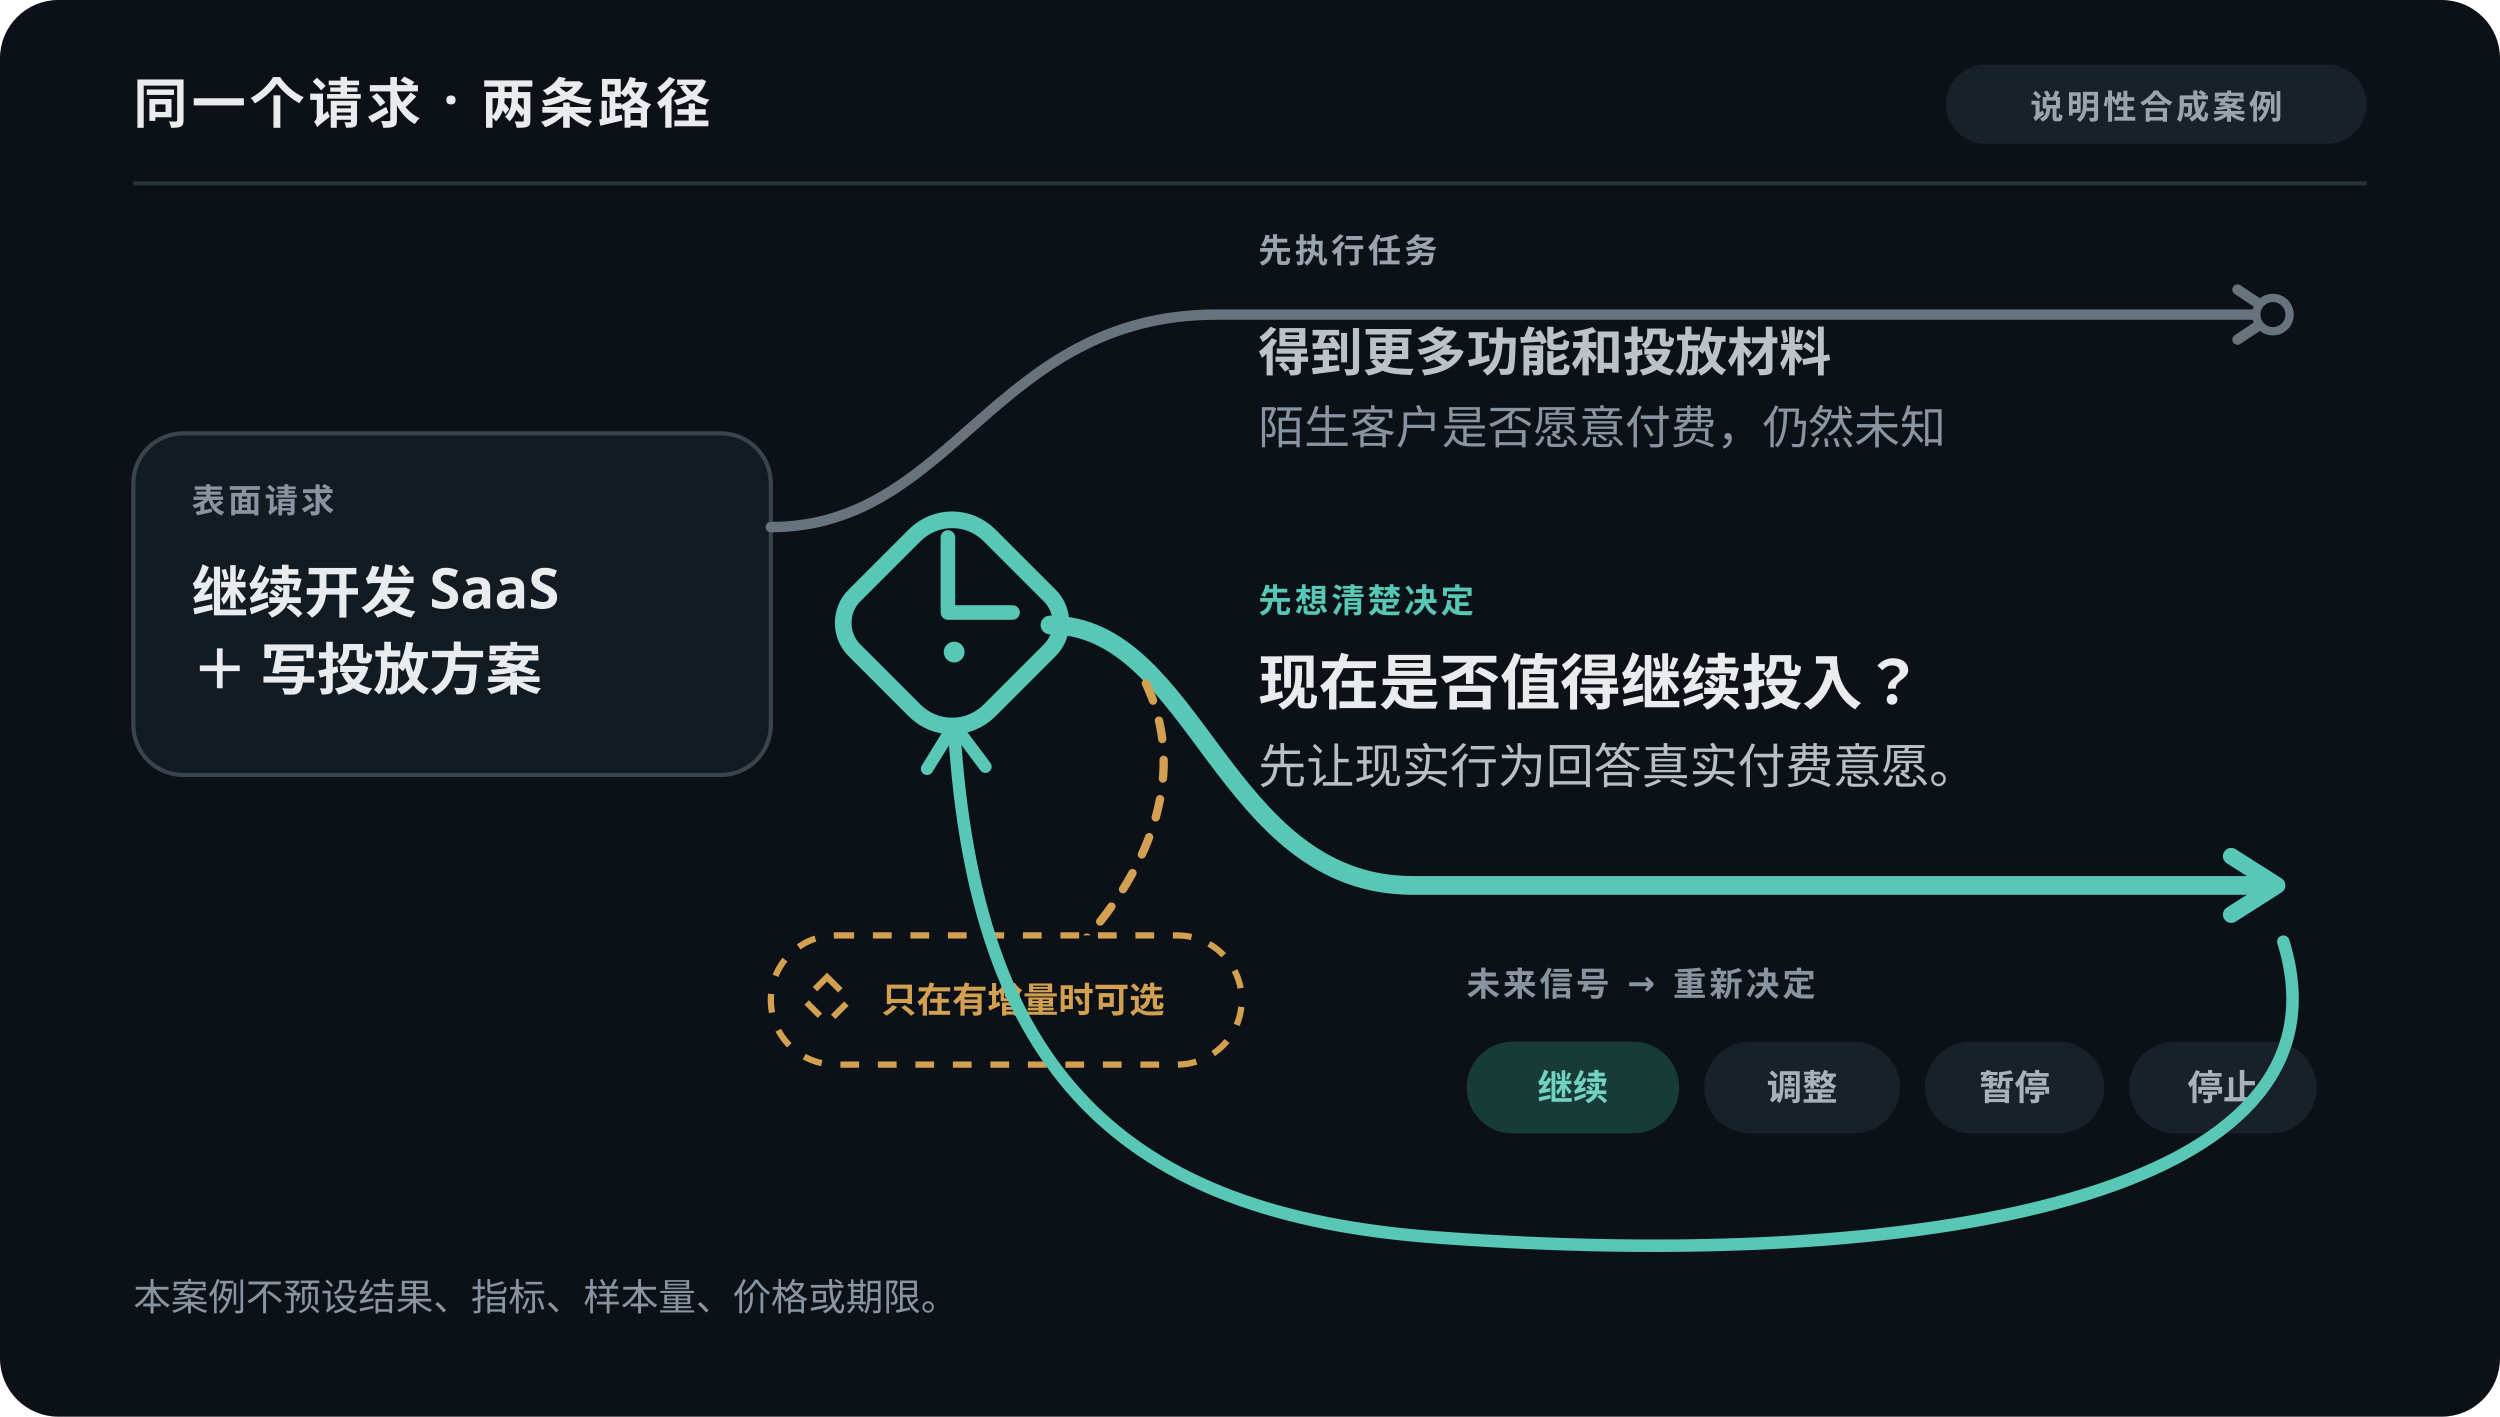
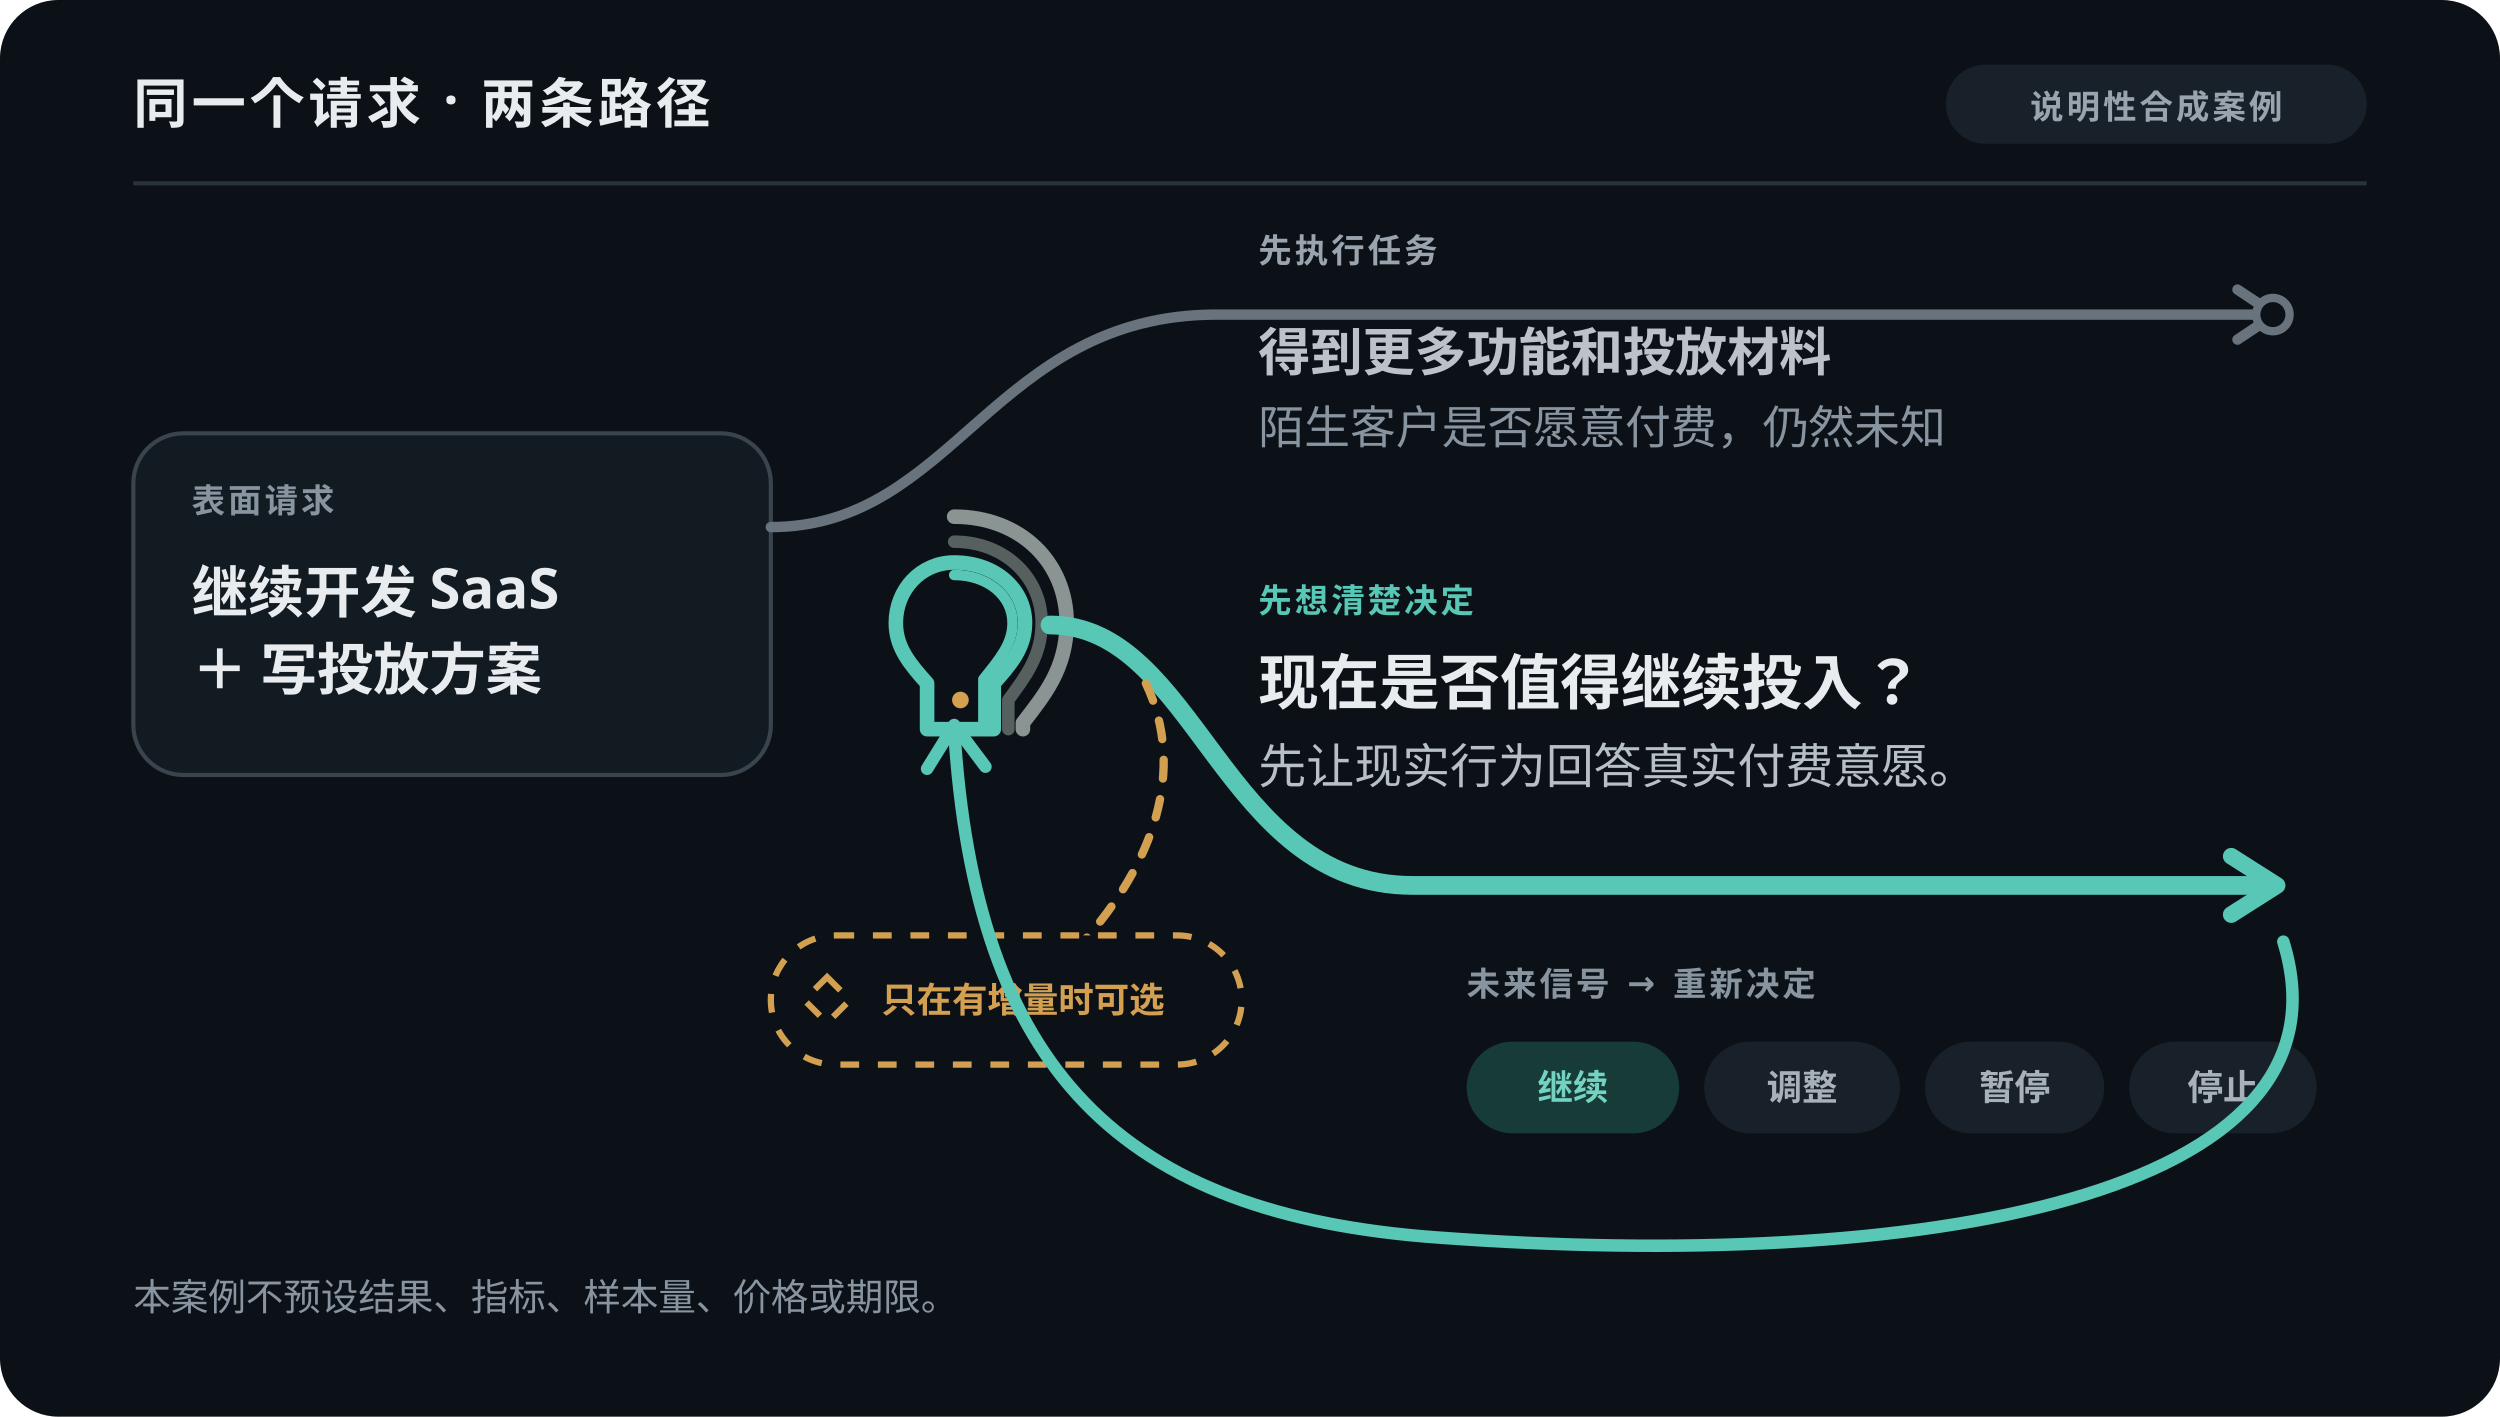
<svg xmlns="http://www.w3.org/2000/svg" width="1200" height="680" viewBox="0 0 1200 680" role="img" aria-labelledby="title desc">
  <rect width="1200" height="680" rx="28" fill="#0B1117" />
  <path d="M64 88 H1136" fill="none" stroke="#29333C" stroke-width="2" />
  <text x="64" y="59" fill="#E8ECEF" font-family="ui-sans-serif, system-ui, sans-serif" font-size="26" font-weight="700" letter-spacing="2">同一个请求 · 两条路径</text>
  <g id="synthetic-label">
    <rect x="934" y="31" width="202" height="38" rx="19" fill="#182129" />
    <text x="1035" y="57" text-anchor="middle" fill="#9AA4AE" font-family="ui-sans-serif, system-ui, sans-serif" font-size="16" font-weight="700" letter-spacing="1.5">说明性合成案例</text>
  </g>
  <g id="surface-request" font-family="ui-sans-serif, system-ui, sans-serif">
    <rect x="64" y="208" width="306" height="164" rx="24" fill="#121A22" stroke="#39444D" stroke-width="2" />
    <text x="92" y="246" fill="#8894A0" font-size="16" font-weight="700" letter-spacing="1.5">表面请求</text>
    <text x="92" y="294" fill="#E8ECEF" font-size="27" font-weight="700">继续开发 SaaS</text>
    <text x="92" y="331" fill="#E8ECEF" font-size="27" font-weight="700">＋ 写投放方案</text>
  </g>
  <g id="execution-first-path" font-family="ui-sans-serif, system-ui, sans-serif">
    <path d="M370 253 C458 253 477 151 584 151 H1090" fill="none" stroke="#68737D" stroke-width="5" stroke-linecap="round" />
    <path d="M1074 139 L1092 151 L1074 163" fill="none" stroke="#68737D" stroke-width="5" stroke-linecap="round" stroke-linejoin="round" />
    <text x="604" y="126" fill="#9AA4AE" font-size="16" font-weight="700" letter-spacing="1.5">先执行任务</text>
    <text x="604" y="178" fill="#BBC2C8" font-size="25" font-weight="650">得到更多功能和投放材料</text>
    <text x="604" y="213" fill="#8894A0" font-size="22">陌生客户是否愿意付费，仍然未知</text>
    <circle cx="1091" cy="151" r="8" fill="#0B1117" stroke="#68737D" stroke-width="4" />
  </g>
-   <g id="decision-hinge">
-     <path d="M439 257 C449 247 465 247 475 257 L504 286 C511 293 511 305 504 312 L475 341 C465 351 449 351 439 341 L410 312 C403 305 403 293 410 286 Z" fill="#0B1117" stroke="#58C7B5" stroke-width="8" />
-     <path d="M455 258 V294 H486" fill="none" stroke="#58C7B5" stroke-width="7" stroke-linecap="round" stroke-linejoin="round" />
-     <circle cx="458" cy="313" r="5" fill="#58C7B5" />
+   <g id="decision-hinge" fill="none" stroke-linecap="round" stroke-linejoin="round">
+     <path d="M458 248 C490 248 512 270 512 299 C512 321 501 334 491 347 V350" stroke="#8A9492" stroke-width="7" />
+     <path d="M458 260 C482 260 500 277 500 299 C500 315 492 325 484 336 V350" stroke="#56615F" stroke-width="6" />
+     <path d="M458 270 C442 270 430 283 430 299 C430 311 437 319 445 328 V350 H477 V328 C485 319 492 311 492 299 C492 283 478 270 458 270 Z" fill="#0B1117" stroke="#58C7B5" stroke-width="7" />
+     <path d="M458 276 C474 276 486 286 486 299 C486 309 480 316 472 326 V346" stroke="#58C7B5" stroke-width="5" />
+     <circle cx="461" cy="336" r="5" fill="#D3A051" stroke="#0B1117" stroke-width="2" />
  </g>
  <g id="decision-first-path" font-family="ui-sans-serif, system-ui, sans-serif">
    <path d="M504 300 C574 300 587 425 678 425 H1091" fill="none" stroke="#58C7B5" stroke-width="9" stroke-linecap="round" />
    <path d="M1071 411 L1093 425 L1071 439" fill="none" stroke="#58C7B5" stroke-width="8" stroke-linecap="round" stroke-linejoin="round" />
    <text x="604" y="294" fill="#58C7B5" font-size="16" font-weight="700" letter-spacing="1.5">先想清楚决定</text>
    <text x="604" y="338" fill="#E8ECEF" font-size="29" font-weight="700">现在是否值得继续投入？</text>
    <text x="604" y="376" fill="#B7C0C7" font-size="23">先让现实行为回答真实付费意愿。</text>
  </g>
  <g id="optional-gate" font-family="ui-sans-serif, system-ui, sans-serif" stroke-dasharray="9 9">
    <path d="M550 328 C570 370 553 415 520 452" fill="none" stroke="#D3A051" stroke-width="4" stroke-dasharray="9 10" stroke-linecap="round" />
    <rect x="370" y="449" width="226" height="62" rx="31" fill="#0B1117" stroke="#D3A051" stroke-width="3" stroke-dasharray="9 9" />
    <path d="M397 469 L408 480 L397 491 L386 480 Z" fill="none" stroke="#D3A051" stroke-width="3" />
    <text x="423" y="486" fill="#D3A051" font-size="17" font-weight="650">只在有增量时可选</text>
  </g>
  <g id="outcome-set" font-family="ui-sans-serif, system-ui, sans-serif">
    <text x="704" y="478" fill="#8894A0" font-size="16" font-weight="700" letter-spacing="1.5">未来信号 → 重新决定</text>
    <g font-size="17" font-weight="700" text-anchor="middle">
      <rect x="704" y="500" width="102" height="44" rx="22" fill="#173B37" />
      <text x="755" y="528" fill="#73D2C2">继续</text>
      <rect x="818" y="500" width="94" height="44" rx="22" fill="#182129" />
      <text x="865" y="528" fill="#A8B1B9">调整</text>
      <rect x="924" y="500" width="86" height="44" rx="22" fill="#182129" />
      <text x="967" y="528" fill="#A8B1B9">暂停</text>
      <rect x="1022" y="500" width="90" height="44" rx="22" fill="#182129" />
      <text x="1067" y="528" fill="#A8B1B9">停止</text>
    </g>
  </g>
  <g fill="none" stroke="#58C7B5" stroke-linecap="round" stroke-linejoin="round">
    <path id="reassessment-loop" d="M1096 452 C1134 575 921 611 690 594 C538 583 468 514 458 350" stroke-width="6" />
    <path d="M445 369 L458 348 L473 368" stroke-width="6" />
  </g>
  <text x="64" y="629" fill="#8894A0" font-family="ui-sans-serif, system-ui, sans-serif" font-size="18">本案例不预设结果、指标、样本量、价格或期限。</text>
</svg>
